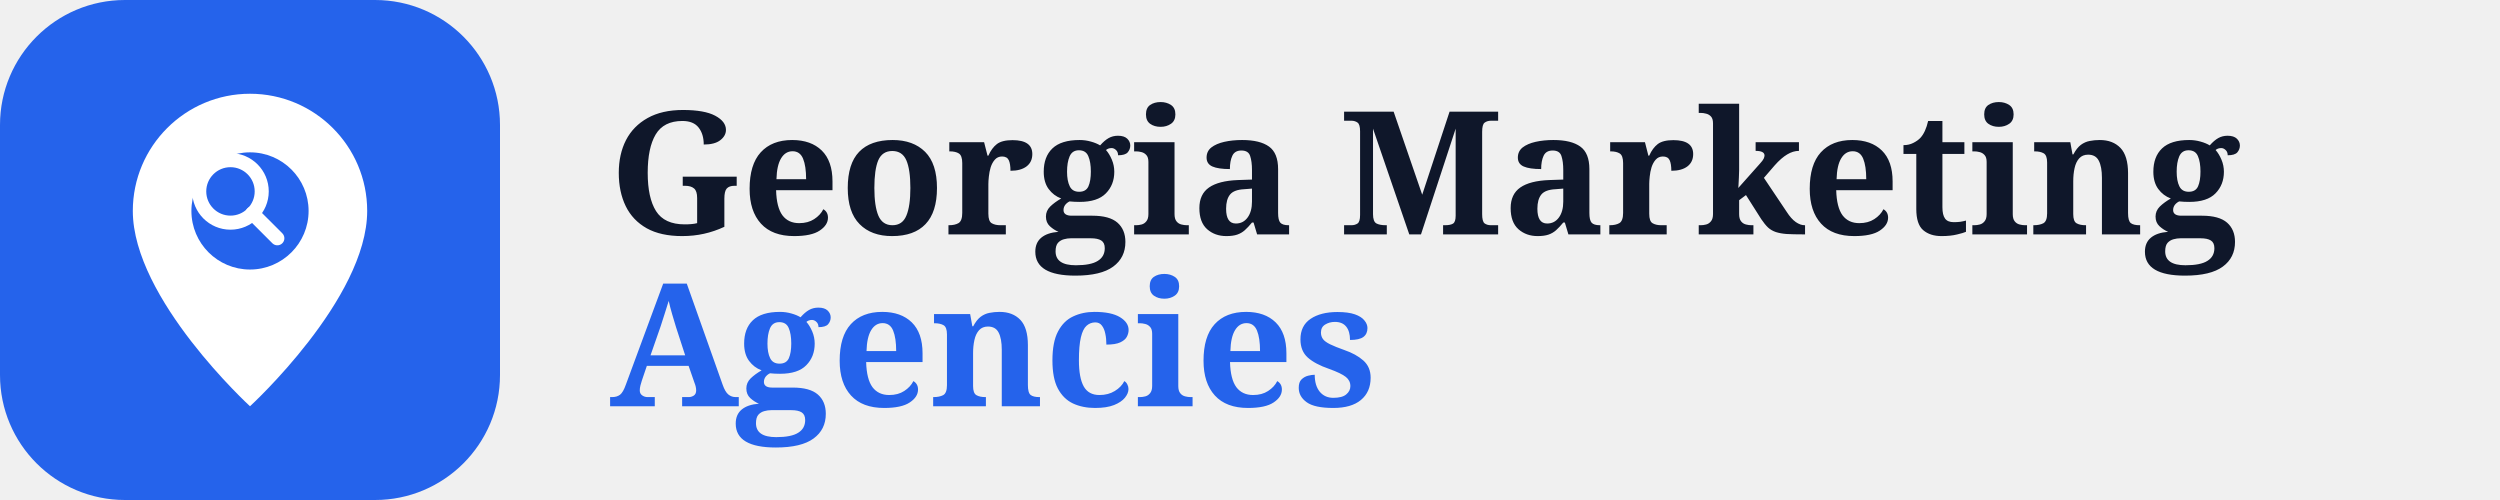
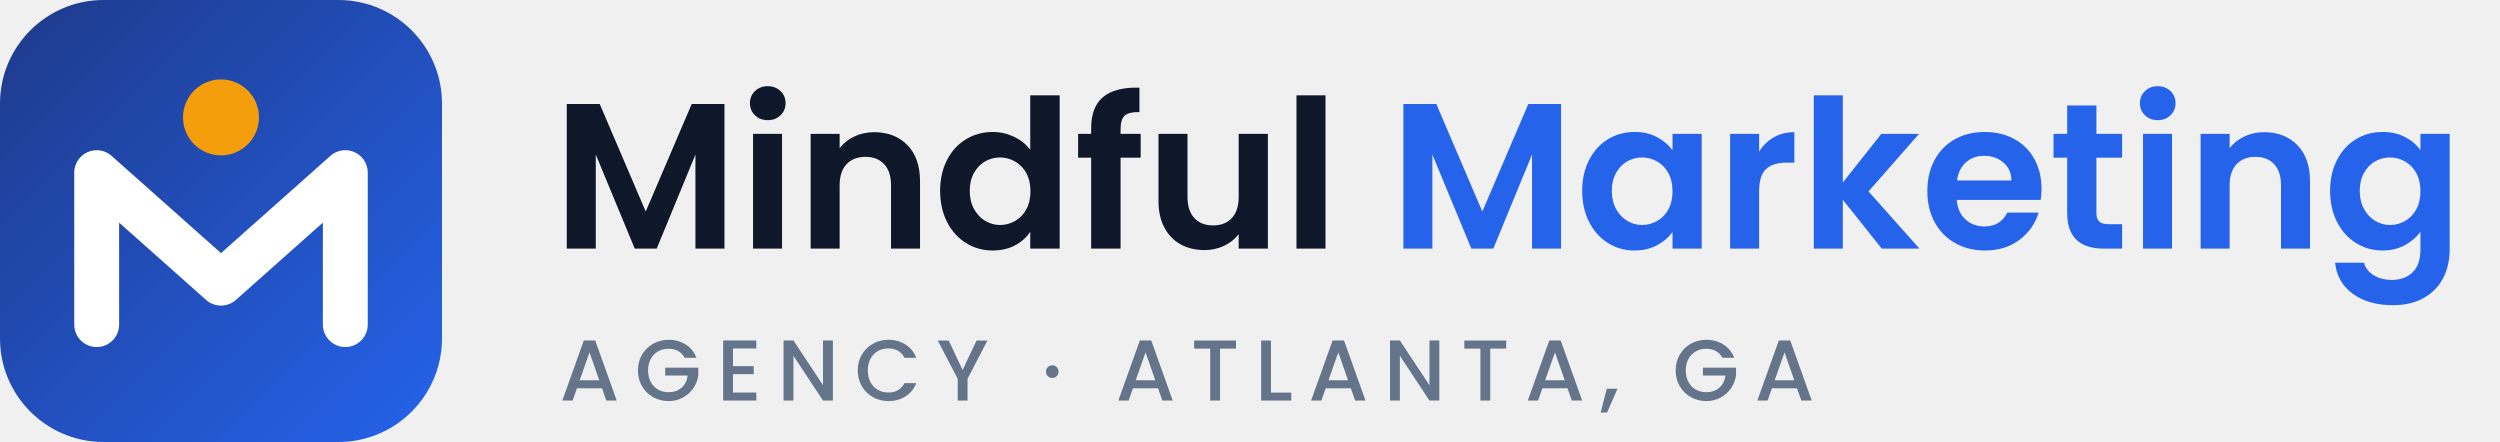
- <svg xmlns="http://www.w3.org/2000/svg" viewBox="0 0 320 64">
-   <rect width="64" height="64" rx="16" fill="#2563EB" />
-   <path d="M32 12c-8.28 0-15 6.72-15 15 0 11.25 15 25 15 25s15-13.75 15-25c0-8.28-6.72-15-15-15z" fill="#FFFFFF" />
-   <circle cx="32" cy="27" r="7.5" fill="#2563EB" />
-   <circle cx="29.5" cy="24.5" r="4" fill="none" stroke="#FFFFFF" stroke-width="1.8" />
-   <line x1="32.3" y1="27.3" x2="35.5" y2="30.5" stroke="#FFFFFF" stroke-width="1.8" stroke-linecap="round" />
-   <text x="78" y="30" font-family="Fraunces, Georgia, serif" font-size="22" font-weight="600" fill="#0F172A">Georgia Marketing</text>
-   <text x="78" y="52" font-family="Fraunces, Georgia, serif" font-size="22" font-weight="600" fill="#2563EB">Agencies</text>
+ <svg xmlns="http://www.w3.org/2000/svg" viewBox="0 0 362 64" width="362" height="64">
+   <defs>
+     <linearGradient id="g" x1="0" y1="0" x2="1" y2="1">
+       <stop offset="0" stop-color="#1E3A8A" />
+       <stop offset="1" stop-color="#2563EB" />
+     </linearGradient>
+   </defs>
+   <g transform="translate(0 0) scale(1)">
+     <rect width="64" height="64" rx="15" fill="url(#g)" />
+     <path d="M14 47 L14 25 L32 41 L50 25 L50 47" fill="none" stroke="#fff" stroke-width="6.5" stroke-linecap="round" stroke-linejoin="round" />
+     <circle cx="32" cy="17" r="5.5" fill="#F59E0B" />
+   </g>
+   <path d="M104.9 15.06V36.0H100.7V22.38L95.09 36.0H91.91L86.27 22.38V36.0H82.07V15.06H86.84L93.5 30.63L100.16 15.06ZM108.59 14.94Q108.59 13.89 109.325 13.185Q110.06 12.48 111.17 12.48Q112.28 12.48 113.015 13.185Q113.75 13.89 113.75 14.94Q113.75 15.99 113.015 16.695Q112.28 17.4 111.17 17.4Q110.06 17.4 109.325 16.695Q108.59 15.99 108.59 14.94ZM113.24 19.38V36.0H109.04V19.38ZM133.22 26.25V36.0H129.02V26.82Q129.02 24.84 128.03 23.775Q127.04 22.71 125.33 22.71Q123.59 22.71 122.585 23.775Q121.58 24.84 121.58 26.82V36.0H117.38V19.38H121.58V21.45Q122.42 20.37 123.725 19.755Q125.03 19.14 126.59 19.14Q129.56 19.14 131.39 21.015Q133.22 22.89 133.22 26.25ZM143.75 19.11Q145.37 19.11 146.84 19.815Q148.31 20.52 149.18 21.69V13.8H153.44V36.0H149.18V33.54Q148.4 34.77 146.99 35.52Q145.58 36.27 143.72 36.27Q141.62 36.27 139.88 35.19Q138.14 34.11 137.135 32.145Q136.13 30.18 136.13 27.63Q136.13 25.11 137.135 23.16Q138.14 21.21 139.88 20.16Q141.62 19.11 143.75 19.11ZM144.8 22.8Q143.63 22.8 142.64 23.37Q141.65 23.94 141.035 25.035Q140.42 26.13 140.42 27.63Q140.42 29.13 141.035 30.255Q141.65 31.38 142.655 31.98Q143.66 32.58 144.8 32.58Q145.97 32.58 146.99 31.995Q148.01 31.41 148.61 30.315Q149.21 29.22 149.21 27.69Q149.21 26.16 148.61 25.065Q148.01 23.97 146.99 23.385Q145.97 22.8 144.8 22.8ZM165.17 22.83H162.26V36.0H158.0V22.83H156.11V19.38H158.0V18.54Q158.0 15.48 159.74 14.04Q161.48 12.6 164.99 12.69V16.23Q163.46 16.2 162.86 16.74Q162.26 17.28 162.26 18.69V19.38H165.17ZM183.59 19.38V36.0H179.36V33.9Q178.55 34.98 177.245 35.595Q175.94 36.21 174.41 36.21Q172.46 36.21 170.96 35.385Q169.46 34.56 168.605 32.955Q167.75 31.35 167.75 29.13V19.38H171.95V28.53Q171.95 30.51 172.94 31.575Q173.93 32.64 175.64 32.64Q177.38 32.64 178.37 31.575Q179.36 30.51 179.36 28.53V19.38ZM191.93 13.8V36.0H187.73V13.8Z" fill="#0F172A" />
+   <path d="M226.04 15.06V36.0H221.84V22.38L216.23 36.0H213.05L207.41 22.38V36.0H203.21V15.06H207.98L214.64 30.63L221.3 15.06ZM236.69 19.11Q238.55 19.11 239.945 19.86Q241.34 20.61 242.18 21.75V19.38H246.41V36.0H242.18V33.57Q241.37 34.74 239.945 35.505Q238.52 36.27 236.66 36.27Q234.56 36.27 232.835 35.19Q231.11 34.11 230.105 32.145Q229.1 30.18 229.1 27.63Q229.1 25.11 230.105 23.16Q231.11 21.21 232.835 20.16Q234.56 19.11 236.69 19.11ZM237.77 22.8Q236.6 22.8 235.61 23.37Q234.62 23.94 234.005 25.035Q233.39 26.13 233.39 27.63Q233.39 29.13 234.005 30.255Q234.62 31.38 235.625 31.98Q236.63 32.58 237.77 32.58Q238.94 32.58 239.96 31.995Q240.98 31.41 241.58 30.315Q242.18 29.22 242.18 27.69Q242.18 26.16 241.58 25.065Q240.98 23.97 239.96 23.385Q238.94 22.8 237.77 22.8ZM259.82 19.14V23.55H258.71Q256.73 23.55 255.725 24.48Q254.72 25.41 254.72 27.72V36.0H250.52V19.38H254.72V21.96Q255.53 20.64 256.835 19.89Q258.14 19.14 259.82 19.14ZM272.48 36.0 266.84 28.92V36.0H262.64V13.8H266.84V26.43L272.42 19.38H277.88L270.56 27.72L277.94 36.0ZM295.49 28.95H283.34Q283.49 30.75 284.6 31.77Q285.71 32.79 287.33 32.79Q289.67 32.79 290.66 30.78H295.19Q294.47 33.18 292.43 34.725Q290.39 36.27 287.42 36.27Q285.02 36.27 283.115 35.205Q281.21 34.14 280.145 32.19Q279.08 30.24 279.08 27.69Q279.08 25.11 280.13 23.16Q281.18 21.21 283.07 20.16Q284.96 19.11 287.42 19.11Q289.79 19.11 291.665 20.13Q293.54 21.15 294.575 23.025Q295.61 24.9 295.61 27.33Q295.61 28.23 295.49 28.95ZM291.26 26.13Q291.23 24.51 290.09 23.535Q288.95 22.56 287.3 22.56Q285.74 22.56 284.675 23.505Q283.61 24.45 283.37 26.13ZM303.56 22.83V30.87Q303.56 31.71 303.965 32.085Q304.37 32.46 305.33 32.46H307.28V36.0H304.64Q299.33 36.0 299.33 30.84V22.83H297.35V19.38H299.33V15.27H303.56V19.38H307.28V22.83ZM309.86 14.94Q309.86 13.89 310.595 13.185Q311.33 12.48 312.44 12.48Q313.55 12.48 314.285 13.185Q315.02 13.89 315.02 14.94Q315.02 15.99 314.285 16.695Q313.55 17.4 312.44 17.4Q311.33 17.4 310.595 16.695Q309.86 15.99 309.86 14.94ZM314.51 19.38V36.0H310.31V19.38ZM334.49 26.25V36.0H330.29V26.82Q330.29 24.84 329.3 23.775Q328.31 22.71 326.6 22.71Q324.86 22.71 323.855 23.775Q322.85 24.84 322.85 26.82V36.0H318.65V19.38H322.85V21.45Q323.69 20.37 324.995 19.755Q326.3 19.14 327.86 19.14Q330.83 19.14 332.66 21.015Q334.49 22.89 334.49 26.25ZM350.48 21.75V19.38H354.71V36.12Q354.71 38.43 353.78 40.245Q352.85 42.06 350.99 43.125Q349.13 44.19 346.49 44.19Q342.95 44.19 340.685 42.54Q338.42 40.89 338.12 38.04H342.29Q342.62 39.18 343.715 39.855Q344.81 40.53 346.37 40.53Q348.2 40.53 349.34 39.435Q350.48 38.34 350.48 36.12V33.54Q349.67 34.71 348.245 35.49Q346.82 36.27 344.99 36.27Q342.89 36.27 341.15 35.19Q339.41 34.11 338.405 32.145Q337.4 30.18 337.4 27.63Q337.4 25.11 338.405 23.16Q339.41 21.21 341.135 20.16Q342.86 19.11 344.99 19.11Q346.85 19.11 348.26 19.845Q349.67 20.58 350.48 21.75ZM346.07 22.8Q344.9 22.8 343.91 23.37Q342.92 23.94 342.305 25.035Q341.69 26.13 341.69 27.63Q341.69 29.13 342.305 30.255Q342.92 31.38 343.925 31.98Q344.93 32.58 346.07 32.58Q347.24 32.58 348.26 31.995Q349.28 31.41 349.88 30.315Q350.48 29.22 350.48 27.69Q350.48 26.16 349.88 25.065Q349.28 23.97 348.26 23.385Q347.24 22.8 346.07 22.8Z" fill="#2563EB" />
+   <path d="M87.175 56.225H83.537L82.912 58.0H81.425L84.537 49.3H86.188L89.3 58.0H87.8ZM86.775 55.062 85.362 51.025 83.938 55.062ZM99.137 51.812Q98.8 51.163 98.2 50.831Q97.6 50.5 96.812 50.5Q95.95 50.5 95.275 50.888Q94.6 51.275 94.219 51.987Q93.837 52.7 93.837 53.638Q93.837 54.575 94.219 55.294Q94.6 56.013 95.275 56.4Q95.95 56.788 96.812 56.788Q97.975 56.788 98.7 56.138Q99.425 55.487 99.587 54.375H96.325V53.237H101.112V54.35Q100.975 55.362 100.394 56.212Q99.812 57.062 98.881 57.569Q97.95 58.075 96.812 58.075Q95.587 58.075 94.575 57.506Q93.562 56.938 92.969 55.925Q92.375 54.913 92.375 53.638Q92.375 52.362 92.969 51.35Q93.562 50.337 94.581 49.769Q95.6 49.2 96.812 49.2Q98.2 49.2 99.281 49.881Q100.362 50.562 100.85 51.812ZM106.137 50.462V53.013H109.137V54.175H106.137V56.837H109.512V58.0H104.712V49.3H109.512V50.462ZM120.6 58.0H119.175L114.887 51.513V58.0H113.462V49.3H114.887L119.175 55.775V49.3H120.6ZM128.637 49.2Q130.025 49.2 131.106 49.881Q132.188 50.562 132.675 51.812H130.963Q130.625 51.125 130.025 50.788Q129.425 50.45 128.637 50.45Q127.775 50.45 127.1 50.838Q126.425 51.225 126.044 51.95Q125.662 52.675 125.662 53.638Q125.662 54.6 126.044 55.325Q126.425 56.05 127.1 56.444Q127.775 56.837 128.637 56.837Q129.425 56.837 130.025 56.5Q130.625 56.163 130.963 55.475H132.675Q132.188 56.725 131.106 57.4Q130.025 58.075 128.637 58.075Q127.412 58.075 126.4 57.506Q125.388 56.938 124.794 55.925Q124.2 54.913 124.2 53.638Q124.2 52.362 124.794 51.35Q125.388 50.337 126.406 49.769Q127.425 49.2 128.637 49.2ZM142.975 49.312 140.1 54.85V58.0H138.675V54.85L135.787 49.312H137.375L139.387 53.575L141.4 49.312ZM151.462 53.812Q151.462 53.425 151.725 53.163Q151.987 52.9 152.375 52.9Q152.75 52.9 153.012 53.163Q153.275 53.425 153.275 53.812Q153.275 54.2 153.012 54.463Q152.75 54.725 152.375 54.725Q151.987 54.725 151.725 54.463Q151.462 54.2 151.462 53.812ZM167.687 56.225H164.05L163.425 58.0H161.937L165.05 49.3H166.7L169.812 58.0H168.312ZM167.287 55.062 165.875 51.025 164.45 55.062ZM178.975 49.312V50.475H176.662V58.0H175.237V50.475H172.912V49.312ZM184.037 56.85H186.975V58.0H182.612V49.312H184.037ZM195.6 56.225H191.962L191.337 58.0H189.85L192.962 49.3H194.612L197.725 58.0H196.225ZM195.2 55.062 193.787 51.025 192.362 55.062ZM208.412 58.0H206.987L202.7 51.513V58.0H201.275V49.3H202.7L206.987 55.775V49.3H208.412ZM218.1 49.312V50.475H215.787V58.0H214.362V50.475H212.037V49.312ZM226.975 56.225H223.337L222.712 58.0H221.225L224.337 49.3H225.987L229.1 58.0H227.6ZM226.575 55.062 225.162 51.025 223.737 55.062ZM234.212 56.288 232.7 59.737H231.775L232.662 56.288ZM249.4 51.812Q249.062 51.163 248.462 50.831Q247.862 50.5 247.075 50.5Q246.212 50.5 245.537 50.888Q244.862 51.275 244.481 51.987Q244.1 52.7 244.1 53.638Q244.1 54.575 244.481 55.294Q244.862 56.013 245.537 56.4Q246.212 56.788 247.075 56.788Q248.237 56.788 248.962 56.138Q249.687 55.487 249.85 54.375H246.587V53.237H251.375V54.35Q251.237 55.362 250.656 56.212Q250.075 57.062 249.144 57.569Q248.212 58.075 247.075 58.075Q245.85 58.075 244.837 57.506Q243.825 56.938 243.231 55.925Q242.637 54.913 242.637 53.638Q242.637 52.362 243.231 51.35Q243.825 50.337 244.844 49.769Q245.862 49.2 247.075 49.2Q248.462 49.2 249.544 49.881Q250.625 50.562 251.112 51.812ZM260.212 56.225H256.575L255.95 58.0H254.462L257.575 49.3H259.225L262.337 58.0H260.837ZM259.812 55.062 258.4 51.025 256.975 55.062Z" fill="#64748B" />
</svg>
